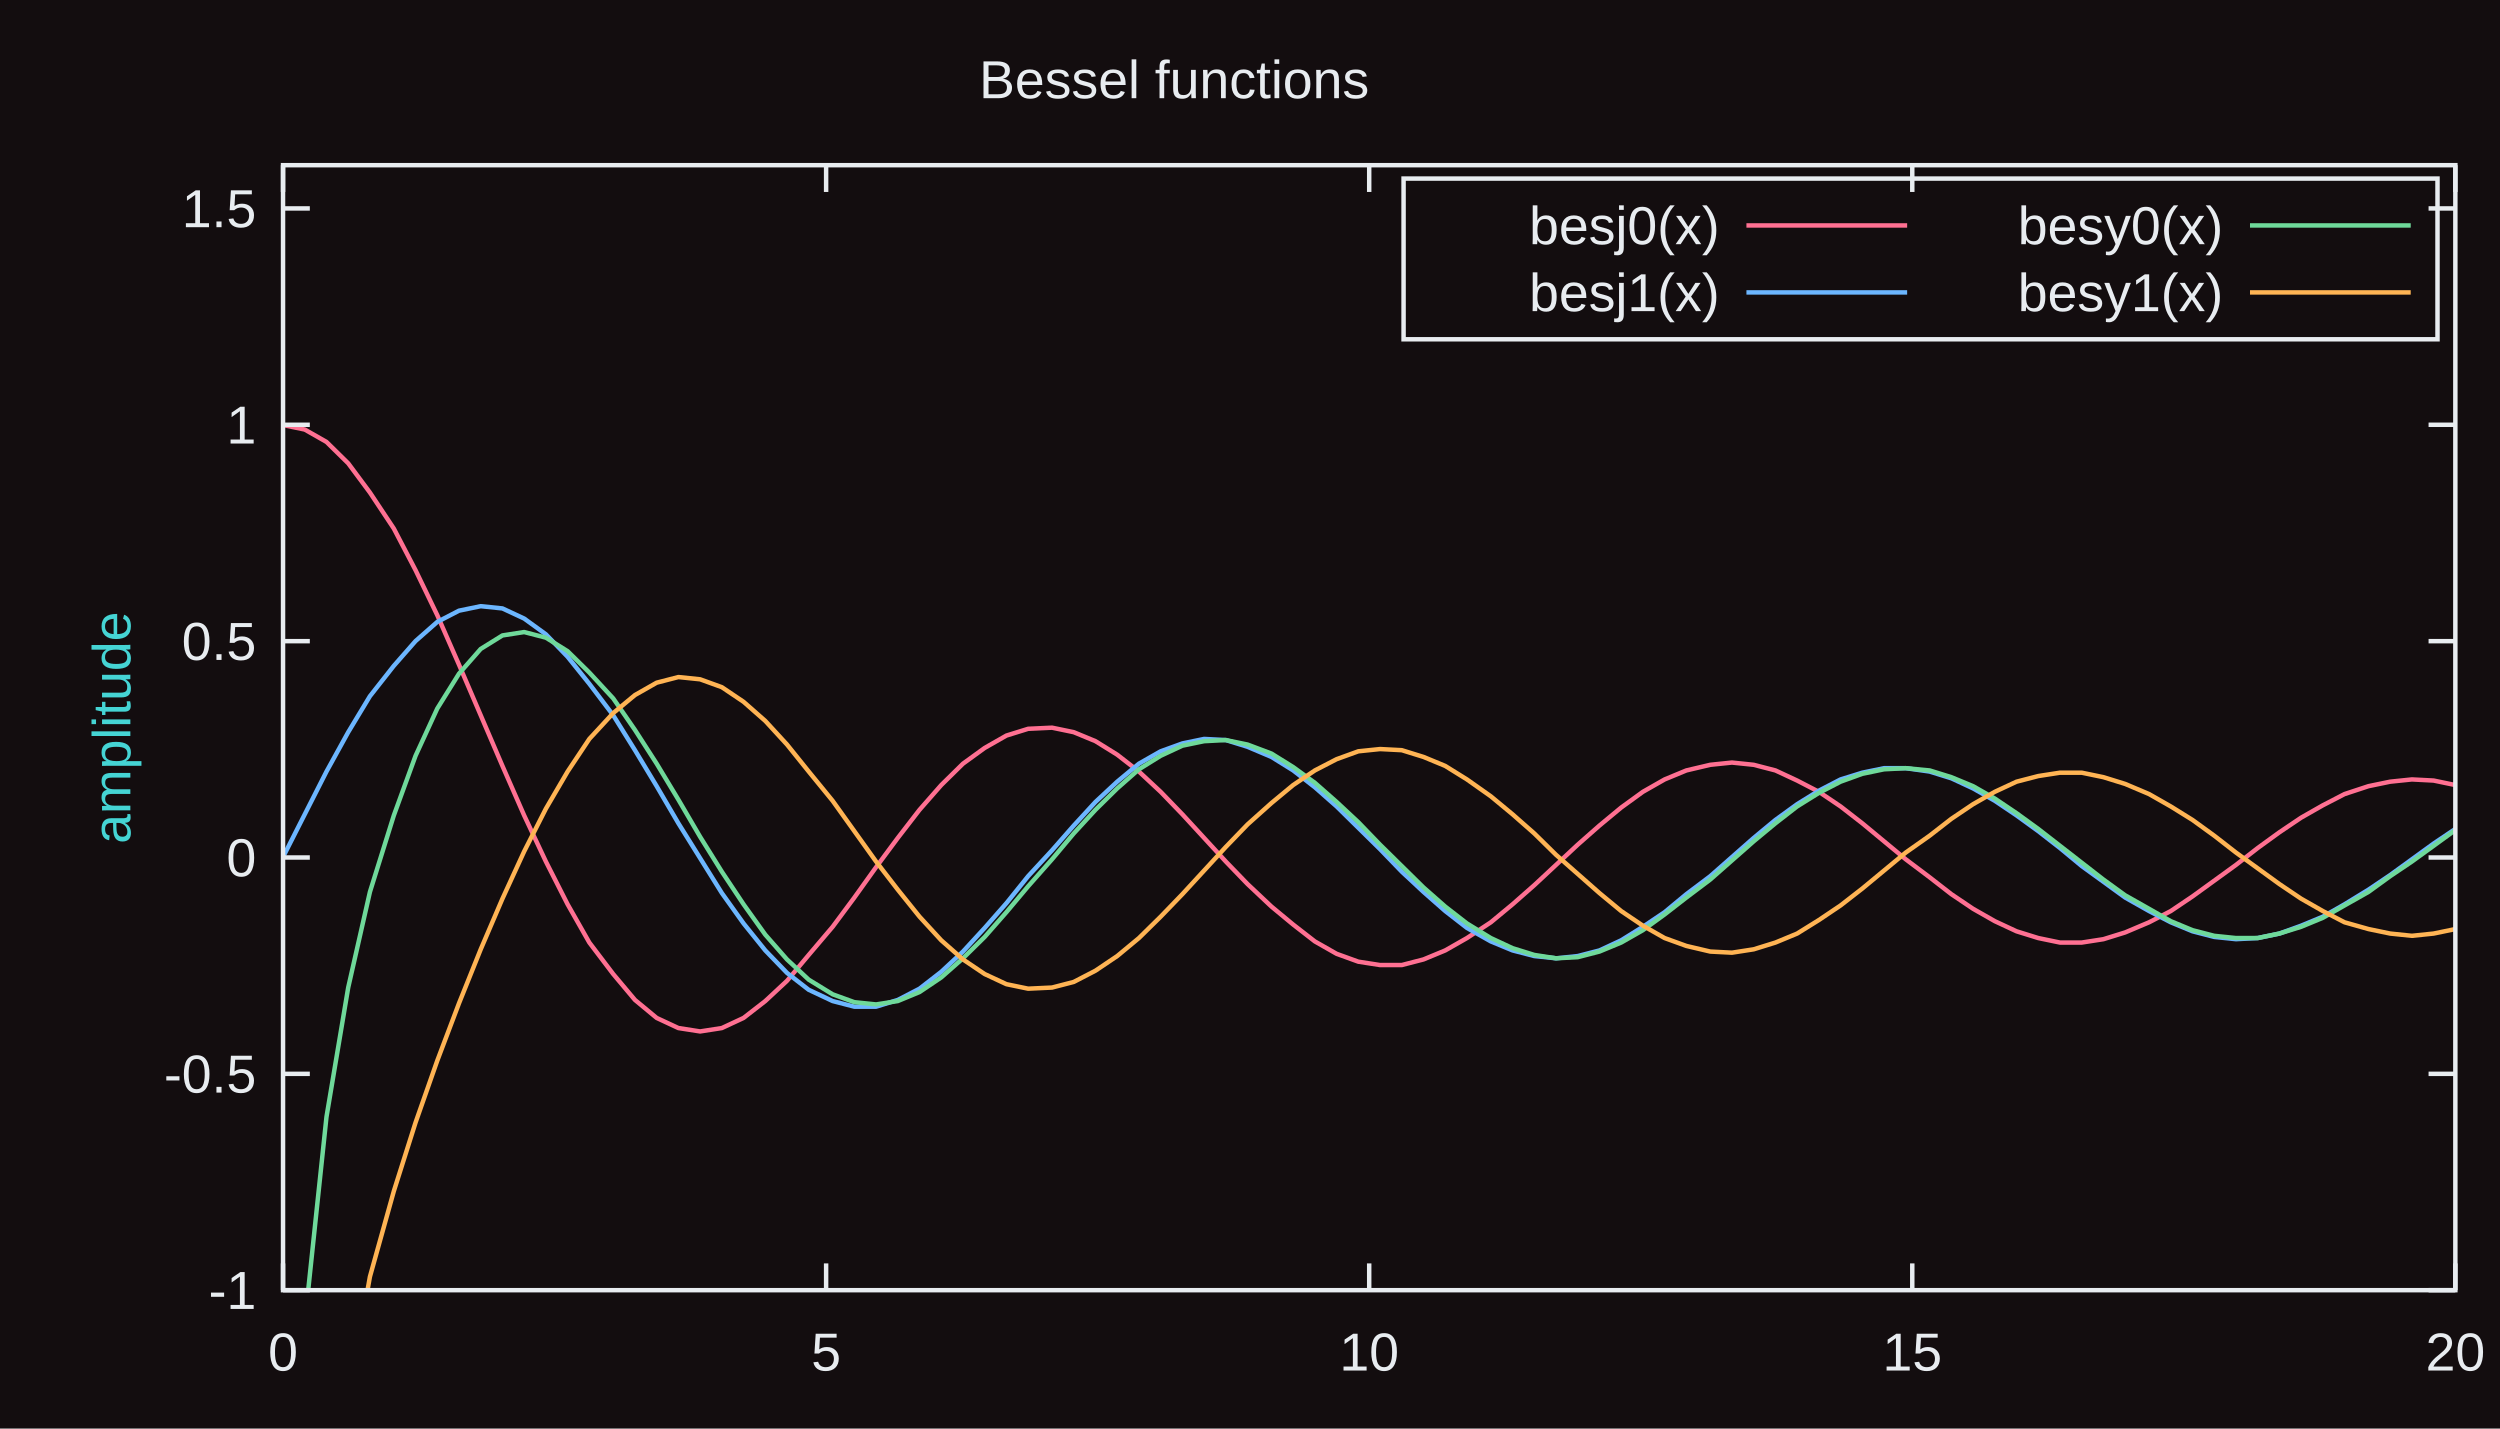
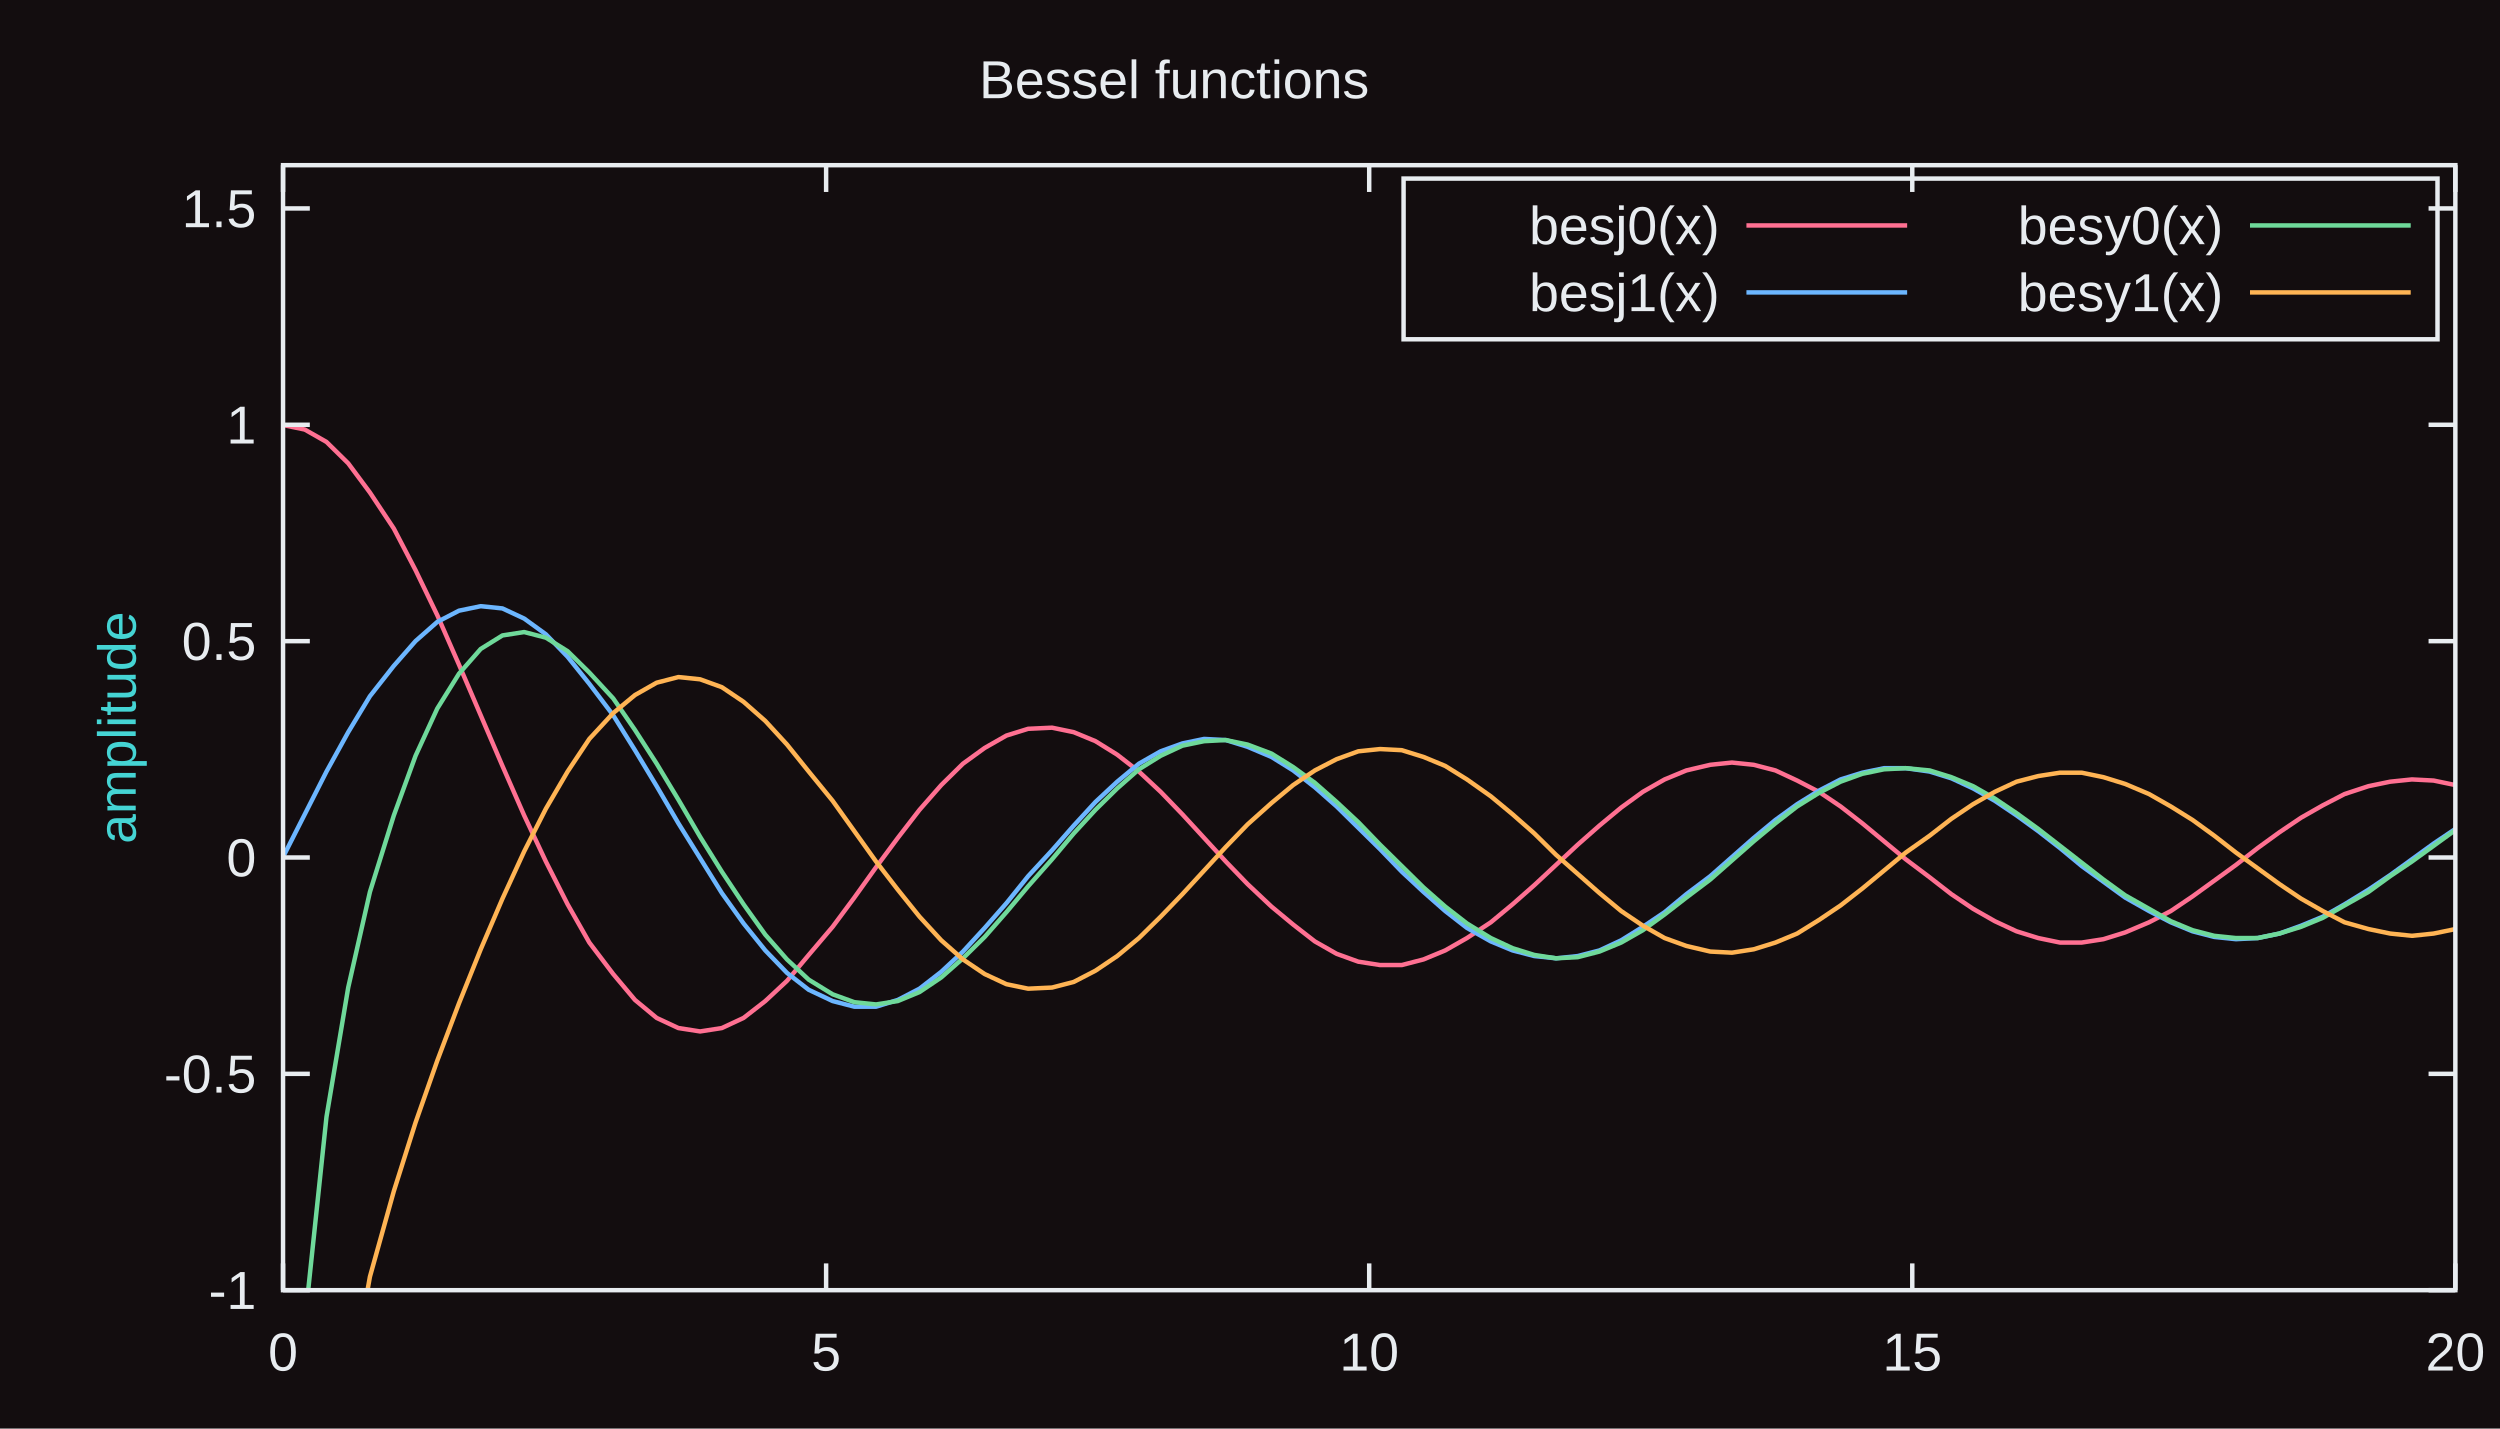
<svg xmlns="http://www.w3.org/2000/svg" width="560" height="320" viewBox="0 0 560 320" font-family="Arial,Helvetica,sans-serif" font-size="12" fill="#e8ecf0" data-theme="night" data-frame="#e8ecf0" data-grid-color="#5c4950">
  <rect x="0" y="0" width="560" height="320" fill="#130d0f" stroke="none" stroke-width="0" />
  <g class="fs-axes" data-area="63.4 550 37 289" data-x="0 2e1" data-y="-1e0 1.6e0" data-log="0 0" data-grid="0" data-font-size="12" data-xformat="%h" data-yformat="%h">
    <g class="fs-grid" display="none">
      <polyline fill="none" stroke="#5c4950" stroke-width="0.5" stroke-dasharray="2,3" points="63.4,289 63.4,37" />
      <polyline fill="none" stroke="#5c4950" stroke-width="0.5" stroke-dasharray="2,3" points="185.05,289 185.05,37" />
      <polyline fill="none" stroke="#5c4950" stroke-width="0.5" stroke-dasharray="2,3" points="306.7,289 306.7,37" />
      <polyline fill="none" stroke="#5c4950" stroke-width="0.5" stroke-dasharray="2,3" points="428.35,289 428.35,37" />
      <polyline fill="none" stroke="#5c4950" stroke-width="0.5" stroke-dasharray="2,3" points="550,289 550,37" />
      <polyline fill="none" stroke="#5c4950" stroke-width="0.5" stroke-dasharray="2,3" points="63.4,289 550,289" />
      <polyline fill="none" stroke="#5c4950" stroke-width="0.5" stroke-dasharray="2,3" points="63.4,240.54 550,240.54" />
      <polyline fill="none" stroke="#5c4950" stroke-width="0.5" stroke-dasharray="2,3" points="63.4,192.08 550,192.08" />
      <polyline fill="none" stroke="#5c4950" stroke-width="0.5" stroke-dasharray="2,3" points="63.4,143.62 550,143.62" />
      <polyline fill="none" stroke="#5c4950" stroke-width="0.5" stroke-dasharray="2,3" points="63.4,95.15 550,95.15" />
      <polyline fill="none" stroke="#5c4950" stroke-width="0.5" stroke-dasharray="2,3" points="63.4,46.69 550,46.69" />
    </g>
    <svg class="fs-plot" x="63.4" y="37" width="486.6" height="252" viewBox="0 0 1 1" preserveAspectRatio="none" overflow="hidden">
      <g class="fs-series" data-series="1">
        <polyline fill="none" stroke="#ff7092" stroke-width="1" stroke-linejoin="round" vector-effect="non-scaling-stroke" points="0,0.231 0.01,0.235 0.02,0.246 0.03,0.265 0.04,0.291 0.051,0.323 0.061,0.36 0.071,0.4 0.081,0.444 0.091,0.489 0.101,0.534 0.111,0.578 0.121,0.619 0.131,0.657 0.141,0.691 0.152,0.719 0.162,0.742 0.172,0.758 0.182,0.767 0.192,0.77 0.202,0.767 0.212,0.758 0.222,0.743 0.232,0.725 0.242,0.702 0.253,0.677 0.263,0.651 0.273,0.624 0.283,0.598 0.293,0.573 0.303,0.551 0.313,0.532 0.323,0.518 0.333,0.507 0.343,0.501 0.354,0.5 0.364,0.504 0.374,0.512 0.384,0.524 0.394,0.539 0.404,0.557 0.414,0.577 0.424,0.598 0.434,0.619 0.444,0.639 0.455,0.659 0.465,0.675 0.475,0.69 0.485,0.701 0.495,0.708 0.505,0.711 0.515,0.711 0.525,0.706 0.535,0.698 0.545,0.687 0.556,0.673 0.566,0.657 0.576,0.64 0.586,0.622 0.596,0.604 0.606,0.587 0.616,0.571 0.626,0.557 0.636,0.546 0.646,0.538 0.657,0.533 0.667,0.531 0.677,0.533 0.687,0.538 0.697,0.547 0.707,0.557 0.717,0.57 0.727,0.585 0.737,0.601 0.747,0.617 0.758,0.633 0.768,0.648 0.778,0.661 0.788,0.672 0.798,0.681 0.808,0.687 0.818,0.691 0.828,0.691 0.838,0.688 0.848,0.682 0.859,0.673 0.869,0.663 0.879,0.65 0.889,0.636 0.899,0.622 0.909,0.607 0.919,0.593 0.929,0.58 0.939,0.569 0.949,0.559 0.96,0.552 0.97,0.548 0.98,0.546 0.99,0.547 1,0.551" />
      </g>
      <g class="fs-series" data-series="2">
        <polyline fill="none" stroke="#6cb6ff" stroke-width="1" stroke-linejoin="round" vector-effect="non-scaling-stroke" points="0,0.615 0.01,0.577 0.02,0.539 0.03,0.504 0.04,0.472 0.051,0.445 0.061,0.423 0.071,0.406 0.081,0.396 0.091,0.392 0.101,0.394 0.111,0.403 0.121,0.417 0.131,0.437 0.141,0.461 0.152,0.489 0.162,0.52 0.172,0.552 0.182,0.585 0.192,0.616 0.202,0.647 0.212,0.674 0.222,0.698 0.232,0.718 0.242,0.733 0.253,0.743 0.263,0.748 0.273,0.748 0.283,0.742 0.293,0.732 0.303,0.717 0.313,0.699 0.323,0.678 0.333,0.656 0.343,0.632 0.354,0.609 0.364,0.587 0.374,0.566 0.384,0.548 0.394,0.532 0.404,0.521 0.414,0.514 0.424,0.51 0.434,0.511 0.444,0.517 0.455,0.526 0.465,0.538 0.475,0.553 0.485,0.57 0.495,0.589 0.505,0.608 0.515,0.628 0.525,0.646 0.535,0.663 0.545,0.678 0.556,0.69 0.566,0.698 0.576,0.703 0.586,0.705 0.596,0.703 0.606,0.698 0.616,0.689 0.626,0.677 0.636,0.664 0.646,0.648 0.657,0.632 0.667,0.615 0.677,0.598 0.687,0.582 0.697,0.568 0.707,0.556 0.717,0.546 0.727,0.54 0.737,0.536 0.747,0.536 0.758,0.539 0.768,0.545 0.778,0.554 0.788,0.565 0.798,0.578 0.808,0.592 0.818,0.607 0.828,0.623 0.838,0.637 0.848,0.651 0.859,0.663 0.869,0.673 0.879,0.681 0.889,0.686 0.899,0.688 0.909,0.687 0.919,0.683 0.929,0.676 0.939,0.668 0.949,0.657 0.96,0.644 0.97,0.631 0.98,0.617 0.99,0.603 1,0.59" />
      </g>
      <g class="fs-series" data-series="3">
        <polyline fill="none" stroke="#6fd99a" stroke-width="1" stroke-linejoin="round" vector-effect="non-scaling-stroke" points="0.01,1.029 0.02,0.846 0.03,0.731 0.04,0.646 0.051,0.578 0.061,0.525 0.071,0.483 0.081,0.452 0.091,0.43 0.101,0.418 0.111,0.415 0.121,0.42 0.131,0.432 0.141,0.451 0.152,0.474 0.162,0.502 0.172,0.532 0.182,0.564 0.192,0.597 0.202,0.628 0.212,0.657 0.222,0.684 0.232,0.706 0.242,0.724 0.253,0.737 0.263,0.744 0.273,0.746 0.283,0.743 0.293,0.735 0.303,0.722 0.313,0.705 0.323,0.686 0.333,0.664 0.343,0.641 0.354,0.617 0.364,0.594 0.374,0.573 0.384,0.554 0.394,0.537 0.404,0.525 0.414,0.516 0.424,0.512 0.434,0.511 0.444,0.515 0.455,0.523 0.465,0.535 0.475,0.549 0.485,0.566 0.495,0.584 0.505,0.604 0.515,0.623 0.525,0.642 0.535,0.659 0.545,0.674 0.556,0.687 0.566,0.696 0.576,0.702 0.586,0.705 0.596,0.704 0.606,0.699 0.616,0.691 0.626,0.68 0.636,0.666 0.646,0.651 0.657,0.635 0.667,0.618 0.677,0.601 0.687,0.585 0.697,0.57 0.707,0.558 0.717,0.548 0.727,0.541 0.737,0.537 0.747,0.536 0.758,0.538 0.768,0.544 0.778,0.552 0.788,0.563 0.798,0.576 0.808,0.59 0.818,0.605 0.828,0.62 0.838,0.635 0.848,0.649 0.859,0.661 0.869,0.672 0.879,0.68 0.889,0.685 0.899,0.687 0.909,0.687 0.919,0.683 0.929,0.677 0.939,0.669 0.949,0.658 0.96,0.646 0.97,0.632 0.98,0.619 0.99,0.605 1,0.591" />
      </g>
      <g class="fs-series" data-series="4">
        <polyline fill="none" stroke="#ffb454" stroke-width="1" stroke-linejoin="round" vector-effect="non-scaling-stroke" points="0.03,1.096 0.04,0.988 0.051,0.912 0.061,0.851 0.071,0.796 0.081,0.745 0.091,0.697 0.101,0.652 0.111,0.61 0.121,0.572 0.131,0.539 0.141,0.51 0.152,0.487 0.162,0.471 0.172,0.46 0.182,0.455 0.192,0.457 0.202,0.464 0.212,0.477 0.222,0.494 0.232,0.515 0.242,0.539 0.253,0.565 0.263,0.592 0.273,0.619 0.283,0.644 0.293,0.668 0.303,0.689 0.313,0.706 0.323,0.719 0.333,0.728 0.343,0.732 0.354,0.731 0.364,0.726 0.374,0.716 0.384,0.703 0.394,0.687 0.404,0.668 0.414,0.648 0.424,0.627 0.434,0.606 0.444,0.586 0.455,0.567 0.465,0.551 0.475,0.538 0.485,0.528 0.495,0.521 0.505,0.519 0.515,0.52 0.525,0.526 0.535,0.534 0.545,0.546 0.556,0.561 0.566,0.577 0.576,0.594 0.586,0.613 0.596,0.63 0.606,0.647 0.616,0.663 0.626,0.676 0.636,0.687 0.646,0.694 0.657,0.699 0.667,0.7 0.677,0.697 0.687,0.691 0.697,0.683 0.707,0.671 0.717,0.658 0.727,0.643 0.737,0.627 0.747,0.611 0.758,0.596 0.768,0.581 0.778,0.568 0.788,0.557 0.798,0.548 0.808,0.543 0.818,0.54 0.828,0.54 0.838,0.544 0.848,0.55 0.859,0.559 0.869,0.57 0.879,0.582 0.889,0.596 0.899,0.611 0.909,0.625 0.919,0.639 0.929,0.652 0.939,0.663 0.949,0.673 0.96,0.679 0.97,0.683 0.98,0.685 0.99,0.683 1,0.679" />
      </g>
    </svg>
    <rect x="63.4" y="37" width="486.6" height="252" fill="none" stroke="#e8ecf0" stroke-width="1" />
    <g class="fs-xticks">
      <polyline fill="none" stroke="#e8ecf0" stroke-width="1" points="63.4,289 63.4,283" />
      <polyline fill="none" stroke="#e8ecf0" stroke-width="1" points="63.4,37 63.4,43" />
      <text x="63.4" y="307" text-anchor="middle">0</text>
      <polyline fill="none" stroke="#e8ecf0" stroke-width="1" points="185.05,289 185.05,283" />
      <polyline fill="none" stroke="#e8ecf0" stroke-width="1" points="185.05,37 185.05,43" />
      <text x="185.05" y="307" text-anchor="middle">5</text>
      <polyline fill="none" stroke="#e8ecf0" stroke-width="1" points="306.7,289 306.7,283" />
      <polyline fill="none" stroke="#e8ecf0" stroke-width="1" points="306.7,37 306.7,43" />
      <text x="306.7" y="307" text-anchor="middle">10</text>
      <polyline fill="none" stroke="#e8ecf0" stroke-width="1" points="428.35,289 428.35,283" />
      <polyline fill="none" stroke="#e8ecf0" stroke-width="1" points="428.35,37 428.35,43" />
      <text x="428.35" y="307" text-anchor="middle">15</text>
      <polyline fill="none" stroke="#e8ecf0" stroke-width="1" points="550,289 550,283" />
      <polyline fill="none" stroke="#e8ecf0" stroke-width="1" points="550,37 550,43" />
      <text x="550" y="307" text-anchor="middle">20</text>
    </g>
    <g class="fs-yticks">
      <polyline fill="none" stroke="#e8ecf0" stroke-width="1" points="63.4,289 69.4,289" />
      <polyline fill="none" stroke="#e8ecf0" stroke-width="1" points="550,289 544,289" />
      <text x="57.4" y="293.2" text-anchor="end">-1</text>
      <polyline fill="none" stroke="#e8ecf0" stroke-width="1" points="63.4,240.54 69.4,240.54" />
      <polyline fill="none" stroke="#e8ecf0" stroke-width="1" points="550,240.54 544,240.54" />
      <text x="57.4" y="244.74" text-anchor="end">-0.5</text>
      <polyline fill="none" stroke="#e8ecf0" stroke-width="1" points="63.4,192.08 69.4,192.08" />
      <polyline fill="none" stroke="#e8ecf0" stroke-width="1" points="550,192.08 544,192.08" />
      <text x="57.4" y="196.28" text-anchor="end">0</text>
      <polyline fill="none" stroke="#e8ecf0" stroke-width="1" points="63.4,143.62 69.4,143.62" />
      <polyline fill="none" stroke="#e8ecf0" stroke-width="1" points="550,143.62 544,143.62" />
      <text x="57.4" y="147.82" text-anchor="end">0.5</text>
      <polyline fill="none" stroke="#e8ecf0" stroke-width="1" points="63.4,95.15 69.4,95.15" />
      <polyline fill="none" stroke="#e8ecf0" stroke-width="1" points="550,95.15 544,95.15" />
      <text x="57.4" y="99.35" text-anchor="end">1</text>
      <polyline fill="none" stroke="#e8ecf0" stroke-width="1" points="63.4,46.69 69.4,46.69" />
      <polyline fill="none" stroke="#e8ecf0" stroke-width="1" points="550,46.69 544,46.69" />
      <text x="57.4" y="50.89" text-anchor="end">1.5</text>
    </g>
-     <text x="29.2" y="163" text-anchor="middle" transform="rotate(-90 29.2 163)" fill="#45d4d4">amplitude</text>
+     <text x="30.4" y="163" text-anchor="middle" transform="rotate(-90 30.4 163)" fill="#45d4d4">amplitude</text>
    <text x="306.7" y="22" text-anchor="end">Bessel functions</text>
    <rect x="314.4" y="40" width="231.6" height="36" fill="none" stroke="#e8ecf0" stroke-width="1" />
    <g class="fs-key-entry" data-series="1">
      <polyline fill="none" stroke="#ff7092" stroke-width="1" points="391.2,50.5 427.2,50.5" />
      <text x="385.2" y="54.7" text-anchor="end">besj0(x)</text>
    </g>
    <g class="fs-key-entry" data-series="2">
      <polyline fill="none" stroke="#6cb6ff" stroke-width="1" points="391.2,65.5 427.2,65.5" />
      <text x="385.2" y="69.7" text-anchor="end">besj1(x)</text>
    </g>
    <g class="fs-key-entry" data-series="3">
      <polyline fill="none" stroke="#6fd99a" stroke-width="1" points="504,50.5 540,50.5" />
      <text x="498" y="54.7" text-anchor="end">besy0(x)</text>
    </g>
    <g class="fs-key-entry" data-series="4">
      <polyline fill="none" stroke="#ffb454" stroke-width="1" points="504,65.5 540,65.5" />
      <text x="498" y="69.7" text-anchor="end">besy1(x)</text>
    </g>
  </g>
</svg>
